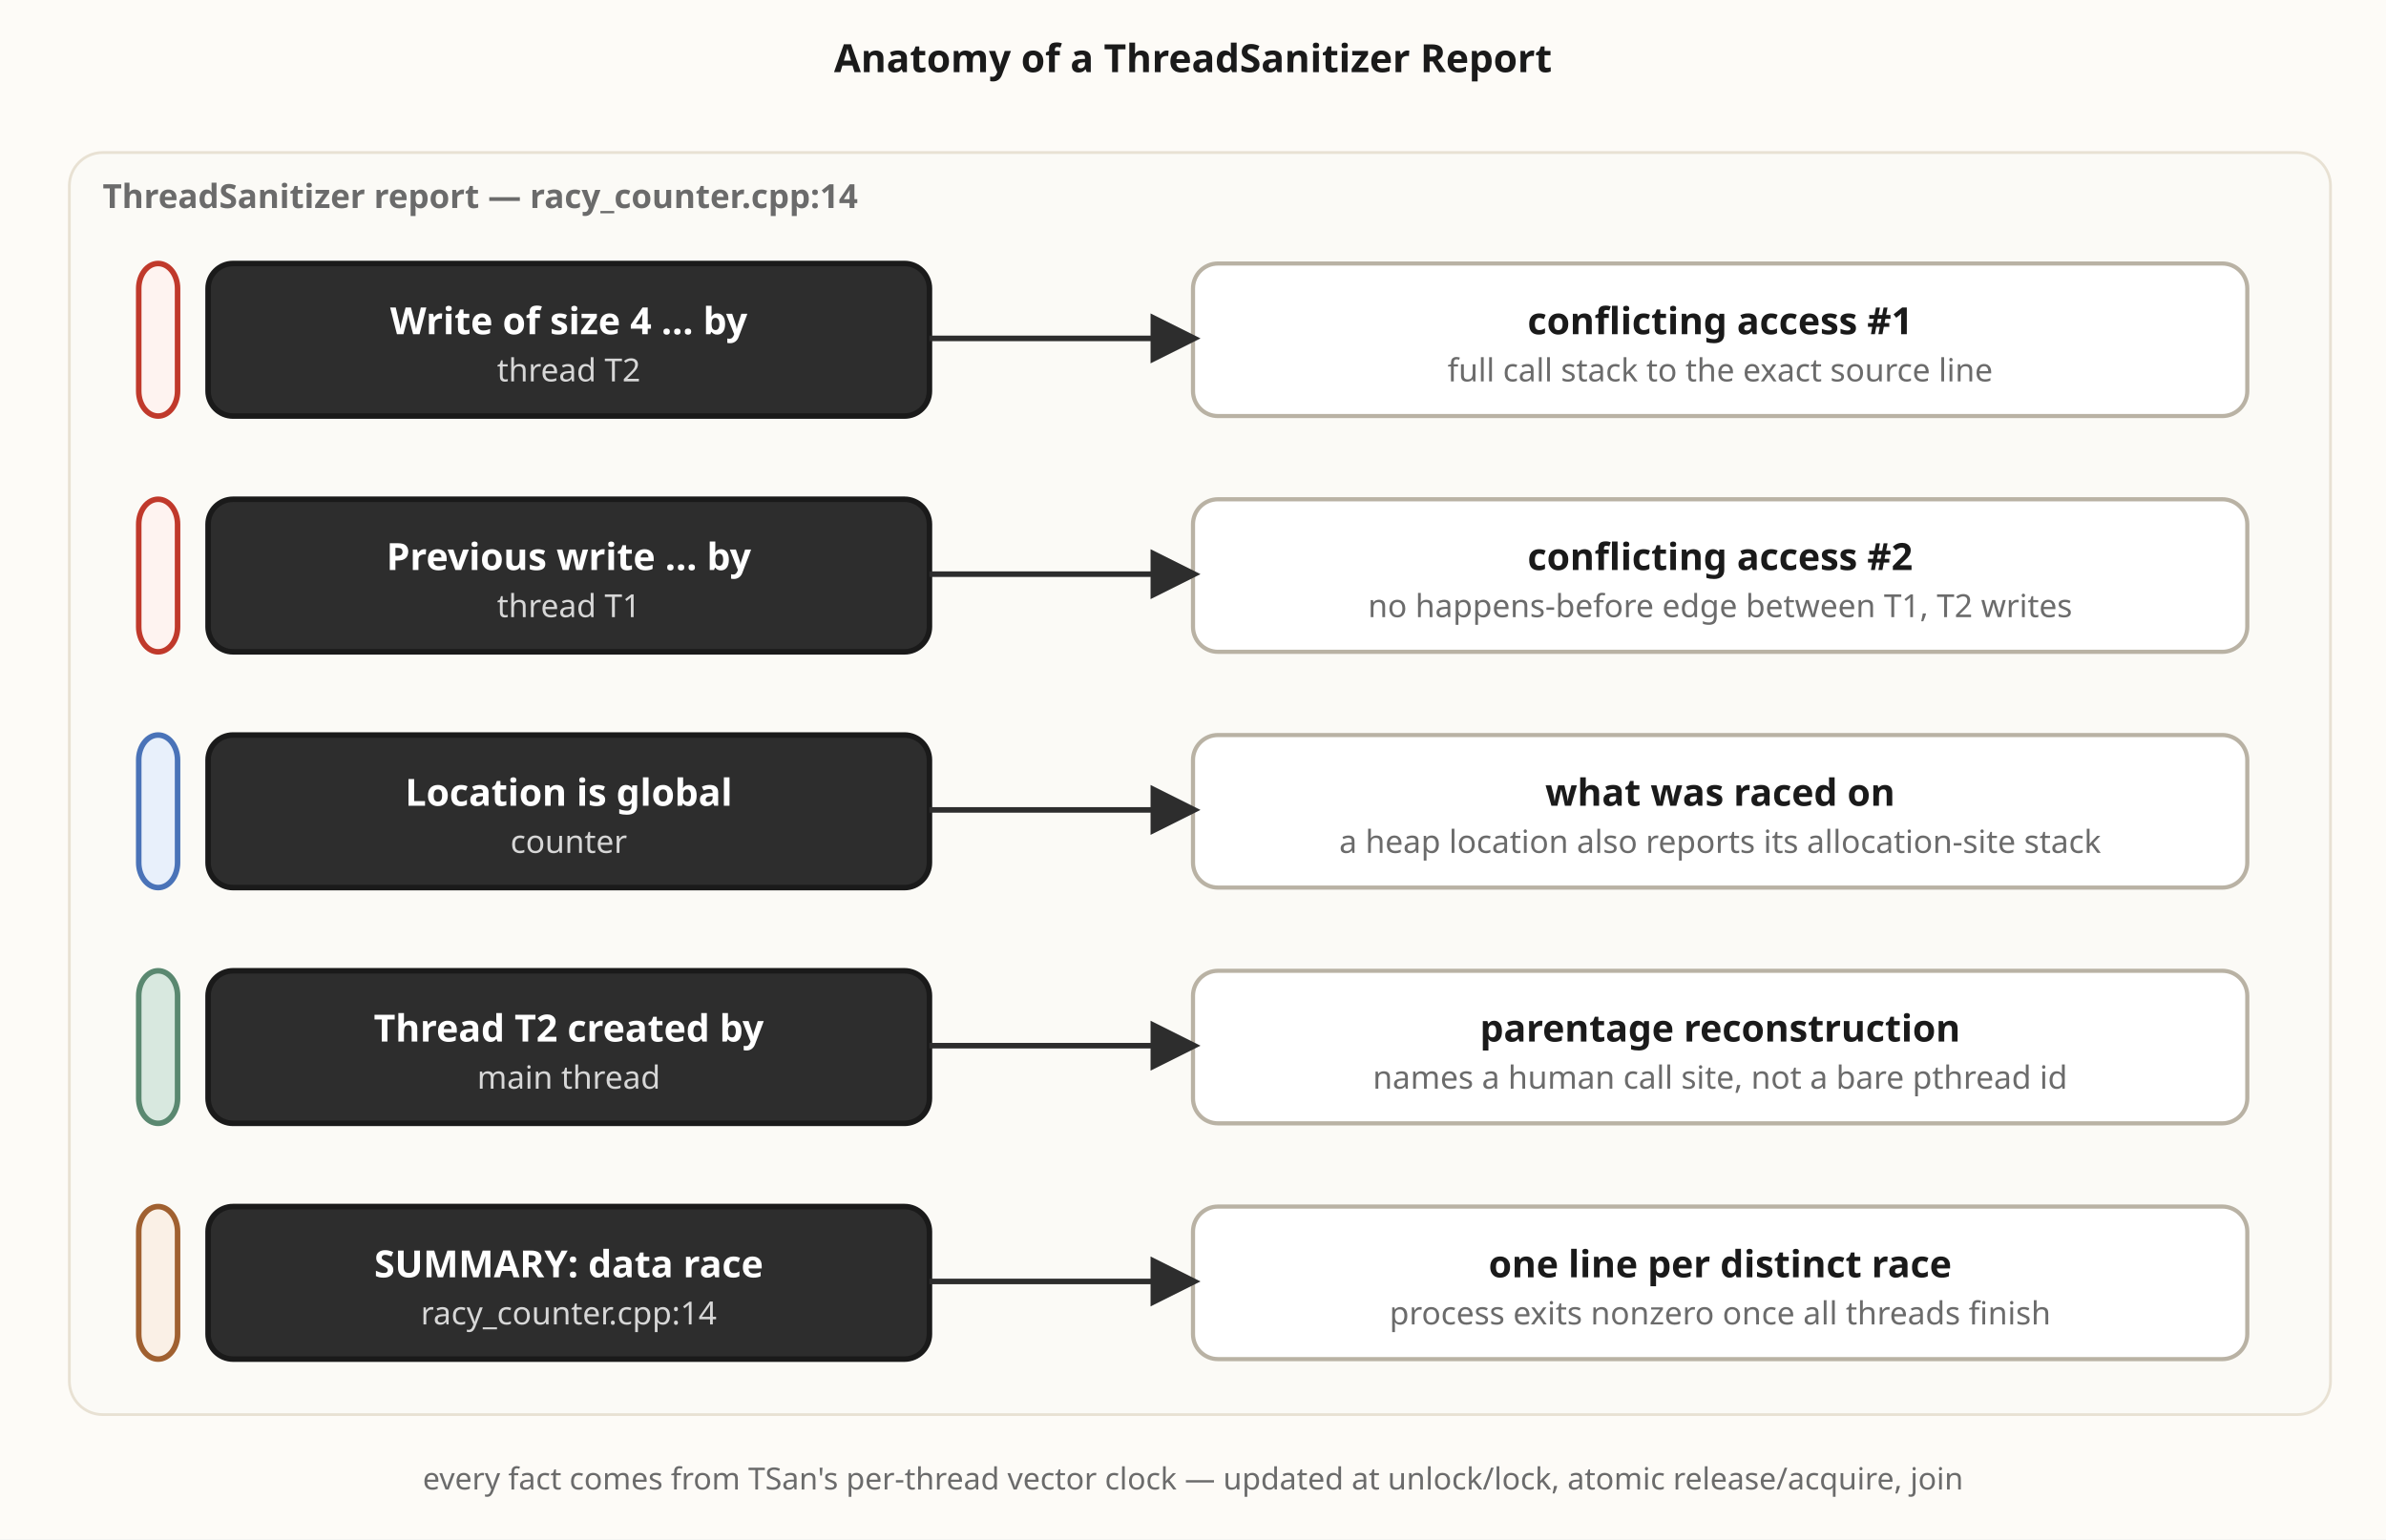
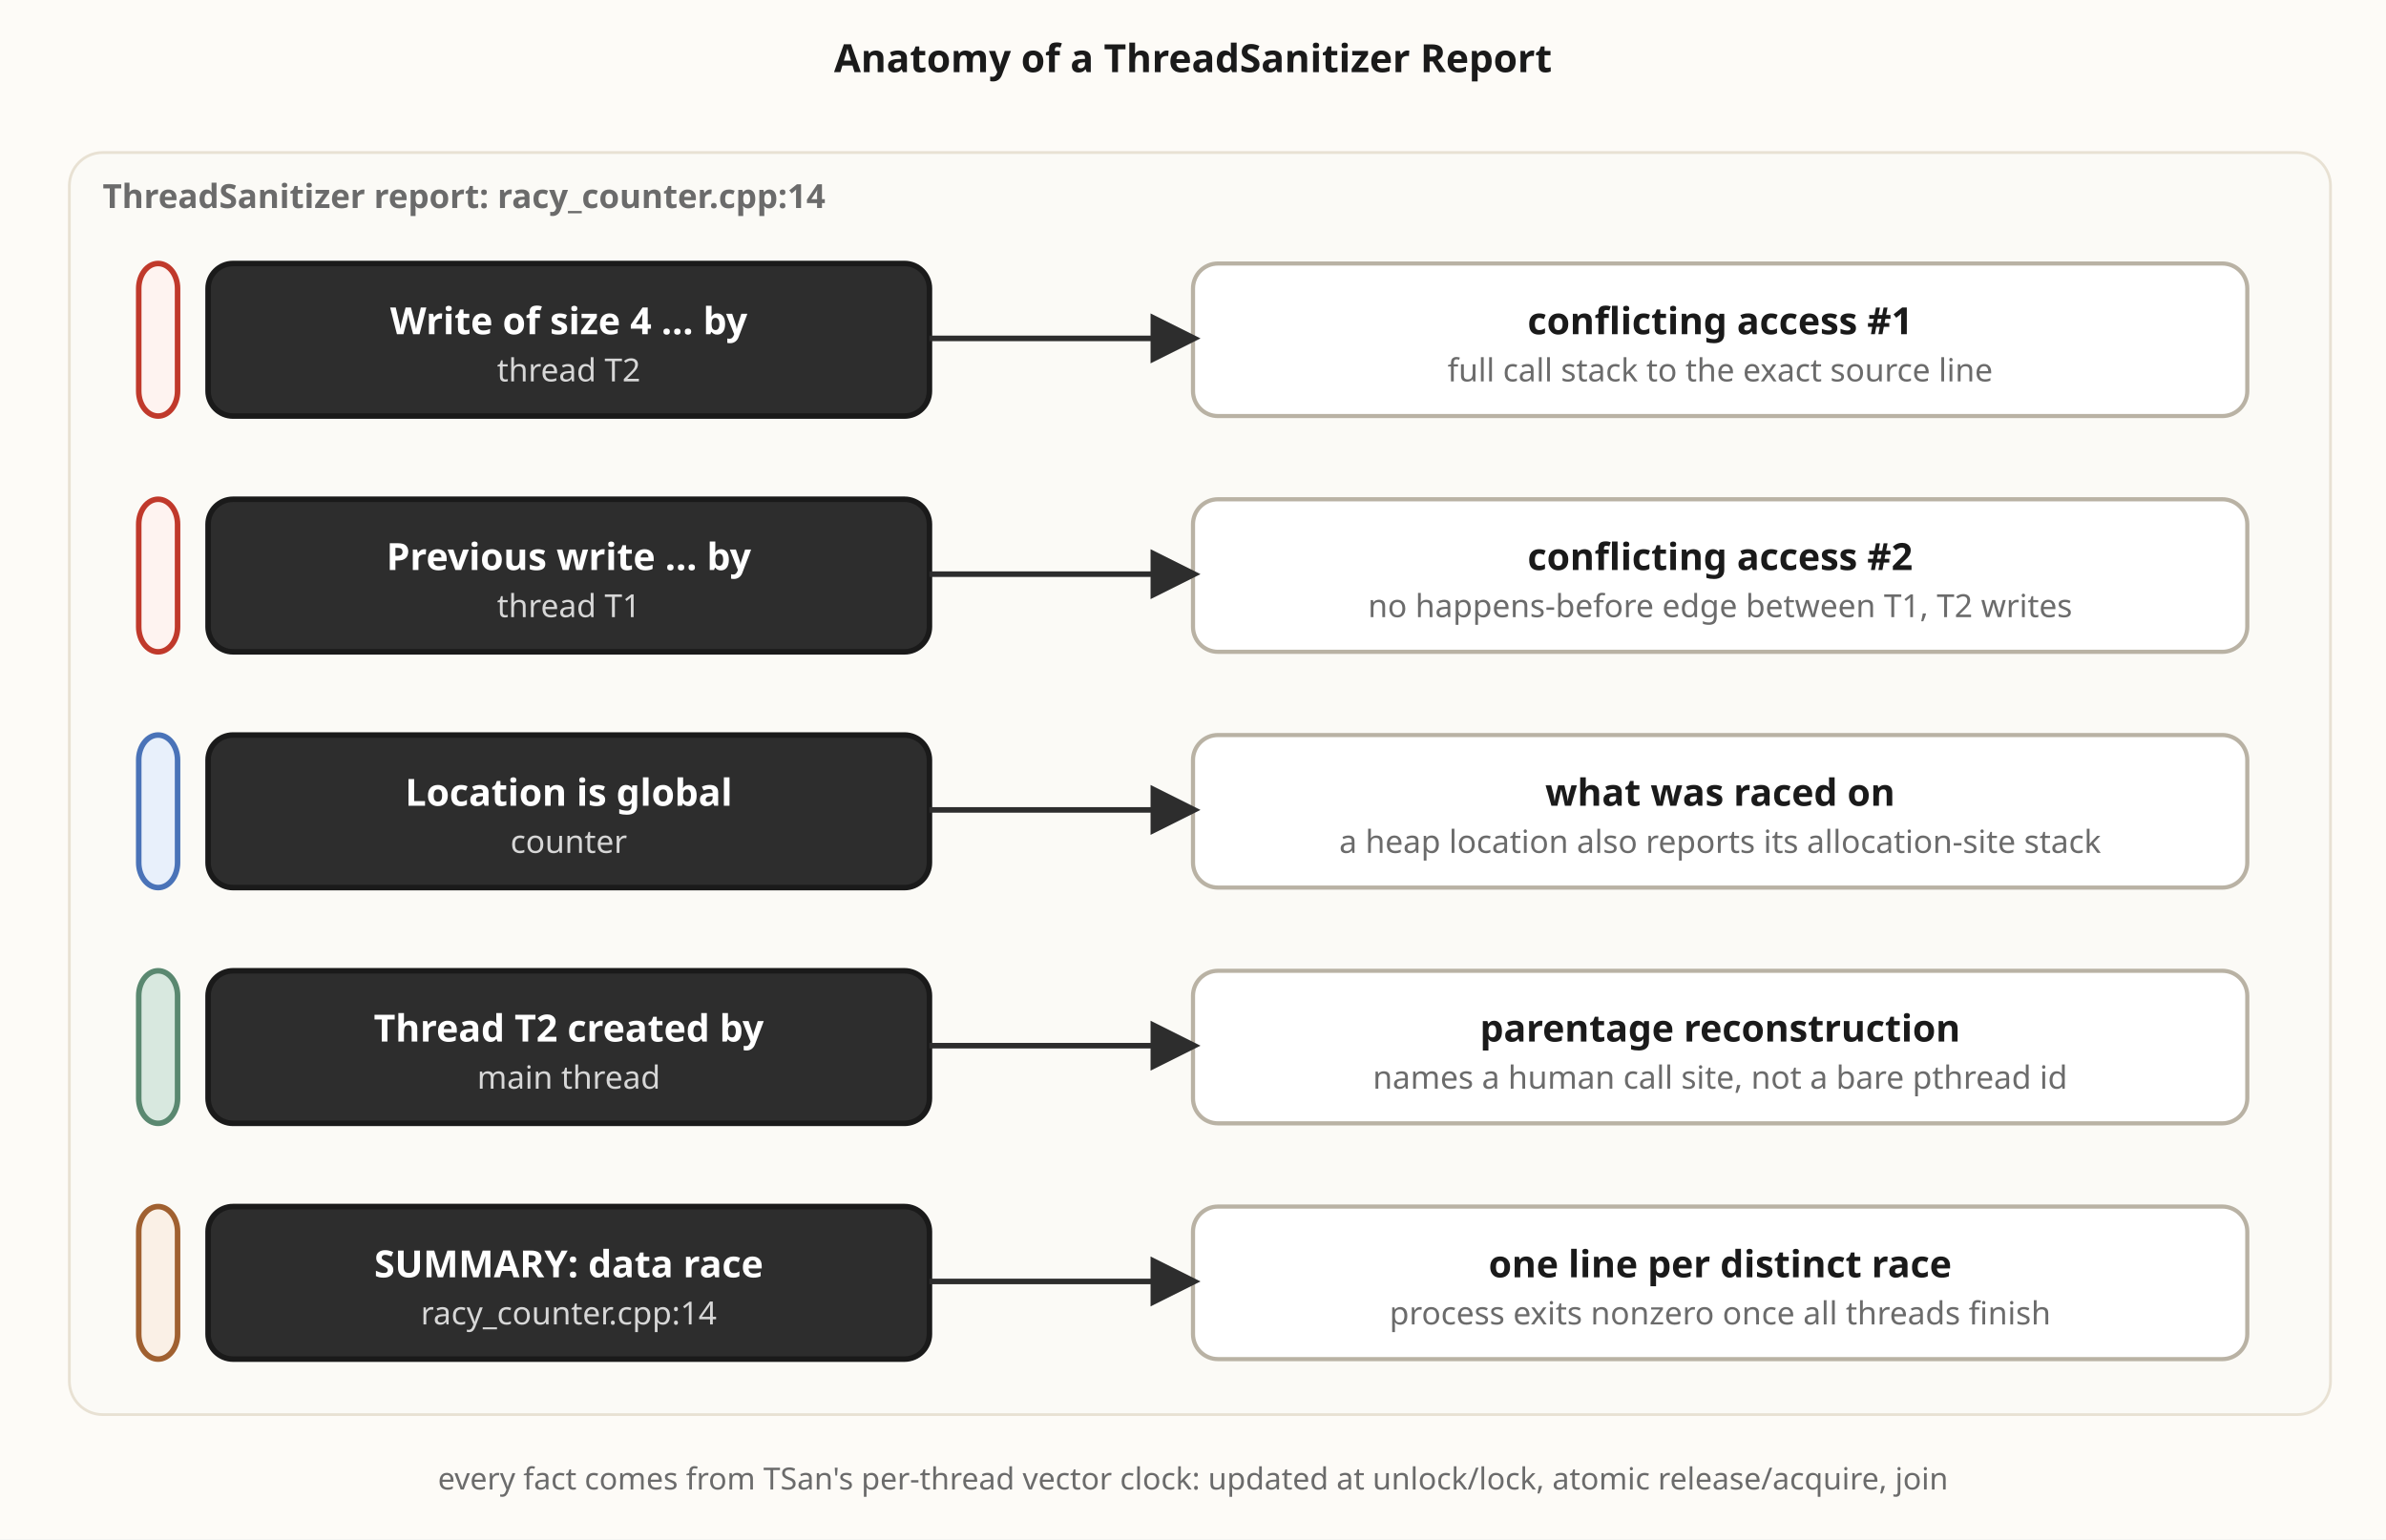
<svg xmlns="http://www.w3.org/2000/svg" viewBox="0 0 860 555" font-family="'Red Hat Text', system-ui, sans-serif" role="img">
  <rect x="0" y="0" width="860" height="555" fill="#fdfbf7" />
  <defs>
    <marker id="a" viewBox="0 0 10 10" refX="8.5" refY="5" markerWidth="9" markerHeight="9" orient="auto-start-reverse">
      <path d="M0,0 L10,5 L0,10 z" fill="#2d2d2d" />
    </marker>
    <marker id="am" viewBox="0 0 10 10" refX="8.5" refY="5" markerWidth="9" markerHeight="9" orient="auto-start-reverse">
      <path d="M0,0 L10,5 L0,10 z" fill="#c0392b" />
    </marker>
  </defs>
  <rect x="25" y="55" width="815" height="455" rx="12" fill="#fbfaf6" stroke="#e8e1d3" />
-   <text x="37" y="75" font-size="12" font-weight="700" fill="#6b6b6b">ThreadSanitizer report — racy_counter.cpp:14</text>
+   <text x="37" y="75" font-size="12" font-weight="700" fill="#6b6b6b">ThreadSanitizer report: racy_counter.cpp:14</text>
  <rect x="50" y="95" width="14" height="55" rx="9" fill="#fef3f0" stroke="#c0392b" stroke-width="2" />
  <text x="57.0" y="128.0" font-size="13.5" font-weight="700" fill="#1a1a1a" text-anchor="middle" />
  <rect x="75" y="95" width="260" height="55" rx="9" fill="#2d2d2d" stroke="#1a1a1a" stroke-width="2" />
  <text x="205.0" y="120.5" font-size="13.5" font-weight="700" fill="#ffffff" text-anchor="middle">Write of size 4 ... by</text>
  <text x="205.0" y="137.5" font-size="11.5" fill="#d7d7d7" text-anchor="middle">thread T2</text>
  <rect x="430" y="95" width="380" height="55" rx="9" fill="#ffffff" stroke="#b9b2a4" stroke-width="1.5" />
  <text x="620.0" y="120.5" font-size="13.5" font-weight="700" fill="#1a1a1a" text-anchor="middle">conflicting access #1</text>
  <text x="620.0" y="137.5" font-size="11.5" fill="#6b6b6b" text-anchor="middle">full call stack to the exact source line</text>
  <rect x="50" y="180" width="14" height="55" rx="9" fill="#fef3f0" stroke="#c0392b" stroke-width="2" />
  <text x="57.0" y="213.0" font-size="13.5" font-weight="700" fill="#1a1a1a" text-anchor="middle" />
  <rect x="75" y="180" width="260" height="55" rx="9" fill="#2d2d2d" stroke="#1a1a1a" stroke-width="2" />
  <text x="205.0" y="205.5" font-size="13.5" font-weight="700" fill="#ffffff" text-anchor="middle">Previous write ... by</text>
  <text x="205.0" y="222.5" font-size="11.5" fill="#d7d7d7" text-anchor="middle">thread T1</text>
  <rect x="430" y="180" width="380" height="55" rx="9" fill="#ffffff" stroke="#b9b2a4" stroke-width="1.5" />
  <text x="620.0" y="205.5" font-size="13.5" font-weight="700" fill="#1a1a1a" text-anchor="middle">conflicting access #2</text>
  <text x="620.0" y="222.5" font-size="11.5" fill="#6b6b6b" text-anchor="middle">no happens-before edge between T1, T2 writes</text>
  <rect x="50" y="265" width="14" height="55" rx="9" fill="#e8f0fb" stroke="#4a73b8" stroke-width="2" />
  <text x="57.0" y="298.0" font-size="13.5" font-weight="700" fill="#1a1a1a" text-anchor="middle" />
  <rect x="75" y="265" width="260" height="55" rx="9" fill="#2d2d2d" stroke="#1a1a1a" stroke-width="2" />
  <text x="205.0" y="290.5" font-size="13.5" font-weight="700" fill="#ffffff" text-anchor="middle">Location is global</text>
  <text x="205.0" y="307.5" font-size="11.5" fill="#d7d7d7" text-anchor="middle">counter</text>
  <rect x="430" y="265" width="380" height="55" rx="9" fill="#ffffff" stroke="#b9b2a4" stroke-width="1.5" />
  <text x="620.0" y="290.5" font-size="13.5" font-weight="700" fill="#1a1a1a" text-anchor="middle">what was raced on</text>
  <text x="620.0" y="307.5" font-size="11.5" fill="#6b6b6b" text-anchor="middle">a heap location also reports its allocation-site stack</text>
  <rect x="50" y="350" width="14" height="55" rx="9" fill="#d8e8df" stroke="#5a8870" stroke-width="2" />
  <text x="57.0" y="383.0" font-size="13.5" font-weight="700" fill="#1a1a1a" text-anchor="middle" />
  <rect x="75" y="350" width="260" height="55" rx="9" fill="#2d2d2d" stroke="#1a1a1a" stroke-width="2" />
  <text x="205.0" y="375.5" font-size="13.5" font-weight="700" fill="#ffffff" text-anchor="middle">Thread T2 created by</text>
  <text x="205.0" y="392.5" font-size="11.5" fill="#d7d7d7" text-anchor="middle">main thread</text>
  <rect x="430" y="350" width="380" height="55" rx="9" fill="#ffffff" stroke="#b9b2a4" stroke-width="1.5" />
  <text x="620.0" y="375.5" font-size="13.5" font-weight="700" fill="#1a1a1a" text-anchor="middle">parentage reconstruction</text>
  <text x="620.0" y="392.5" font-size="11.5" fill="#6b6b6b" text-anchor="middle">names a human call site, not a bare pthread id</text>
  <rect x="50" y="435" width="14" height="55" rx="9" fill="#faf0e6" stroke="#a06030" stroke-width="2" />
  <text x="57.0" y="468.0" font-size="13.5" font-weight="700" fill="#1a1a1a" text-anchor="middle" />
  <rect x="75" y="435" width="260" height="55" rx="9" fill="#2d2d2d" stroke="#1a1a1a" stroke-width="2" />
  <text x="205.0" y="460.5" font-size="13.5" font-weight="700" fill="#ffffff" text-anchor="middle">SUMMARY: data race</text>
  <text x="205.0" y="477.5" font-size="11.5" fill="#d7d7d7" text-anchor="middle">racy_counter.cpp:14</text>
  <rect x="430" y="435" width="380" height="55" rx="9" fill="#ffffff" stroke="#b9b2a4" stroke-width="1.5" />
  <text x="620.0" y="460.5" font-size="13.5" font-weight="700" fill="#1a1a1a" text-anchor="middle">one line per distinct race</text>
  <text x="620.0" y="477.5" font-size="11.5" fill="#6b6b6b" text-anchor="middle">process exits nonzero once all threads finish</text>
  <path d="M335,122 L430,122" fill="none" stroke="#2d2d2d" stroke-width="2" marker-end="url(#a)" />
  <path d="M335,207 L430,207" fill="none" stroke="#2d2d2d" stroke-width="2" marker-end="url(#a)" />
  <path d="M335,292 L430,292" fill="none" stroke="#2d2d2d" stroke-width="2" marker-end="url(#a)" />
  <path d="M335,377 L430,377" fill="none" stroke="#2d2d2d" stroke-width="2" marker-end="url(#a)" />
  <path d="M335,462 L430,462" fill="none" stroke="#2d2d2d" stroke-width="2" marker-end="url(#a)" />
  <text x="430" y="26" font-size="14" fill="#1a1a1a" text-anchor="middle" font-weight="700">Anatomy of a ThreadSanitizer Report</text>
-   <text x="430" y="537" font-size="11" fill="#6b6b6b" text-anchor="middle">every fact comes from TSan's per-thread vector clock — updated at unlock/lock, atomic release/acquire, join</text>
+   <text x="430" y="537" font-size="11" fill="#6b6b6b" text-anchor="middle">every fact comes from TSan's per-thread vector clock: updated at unlock/lock, atomic release/acquire, join</text>
</svg>
